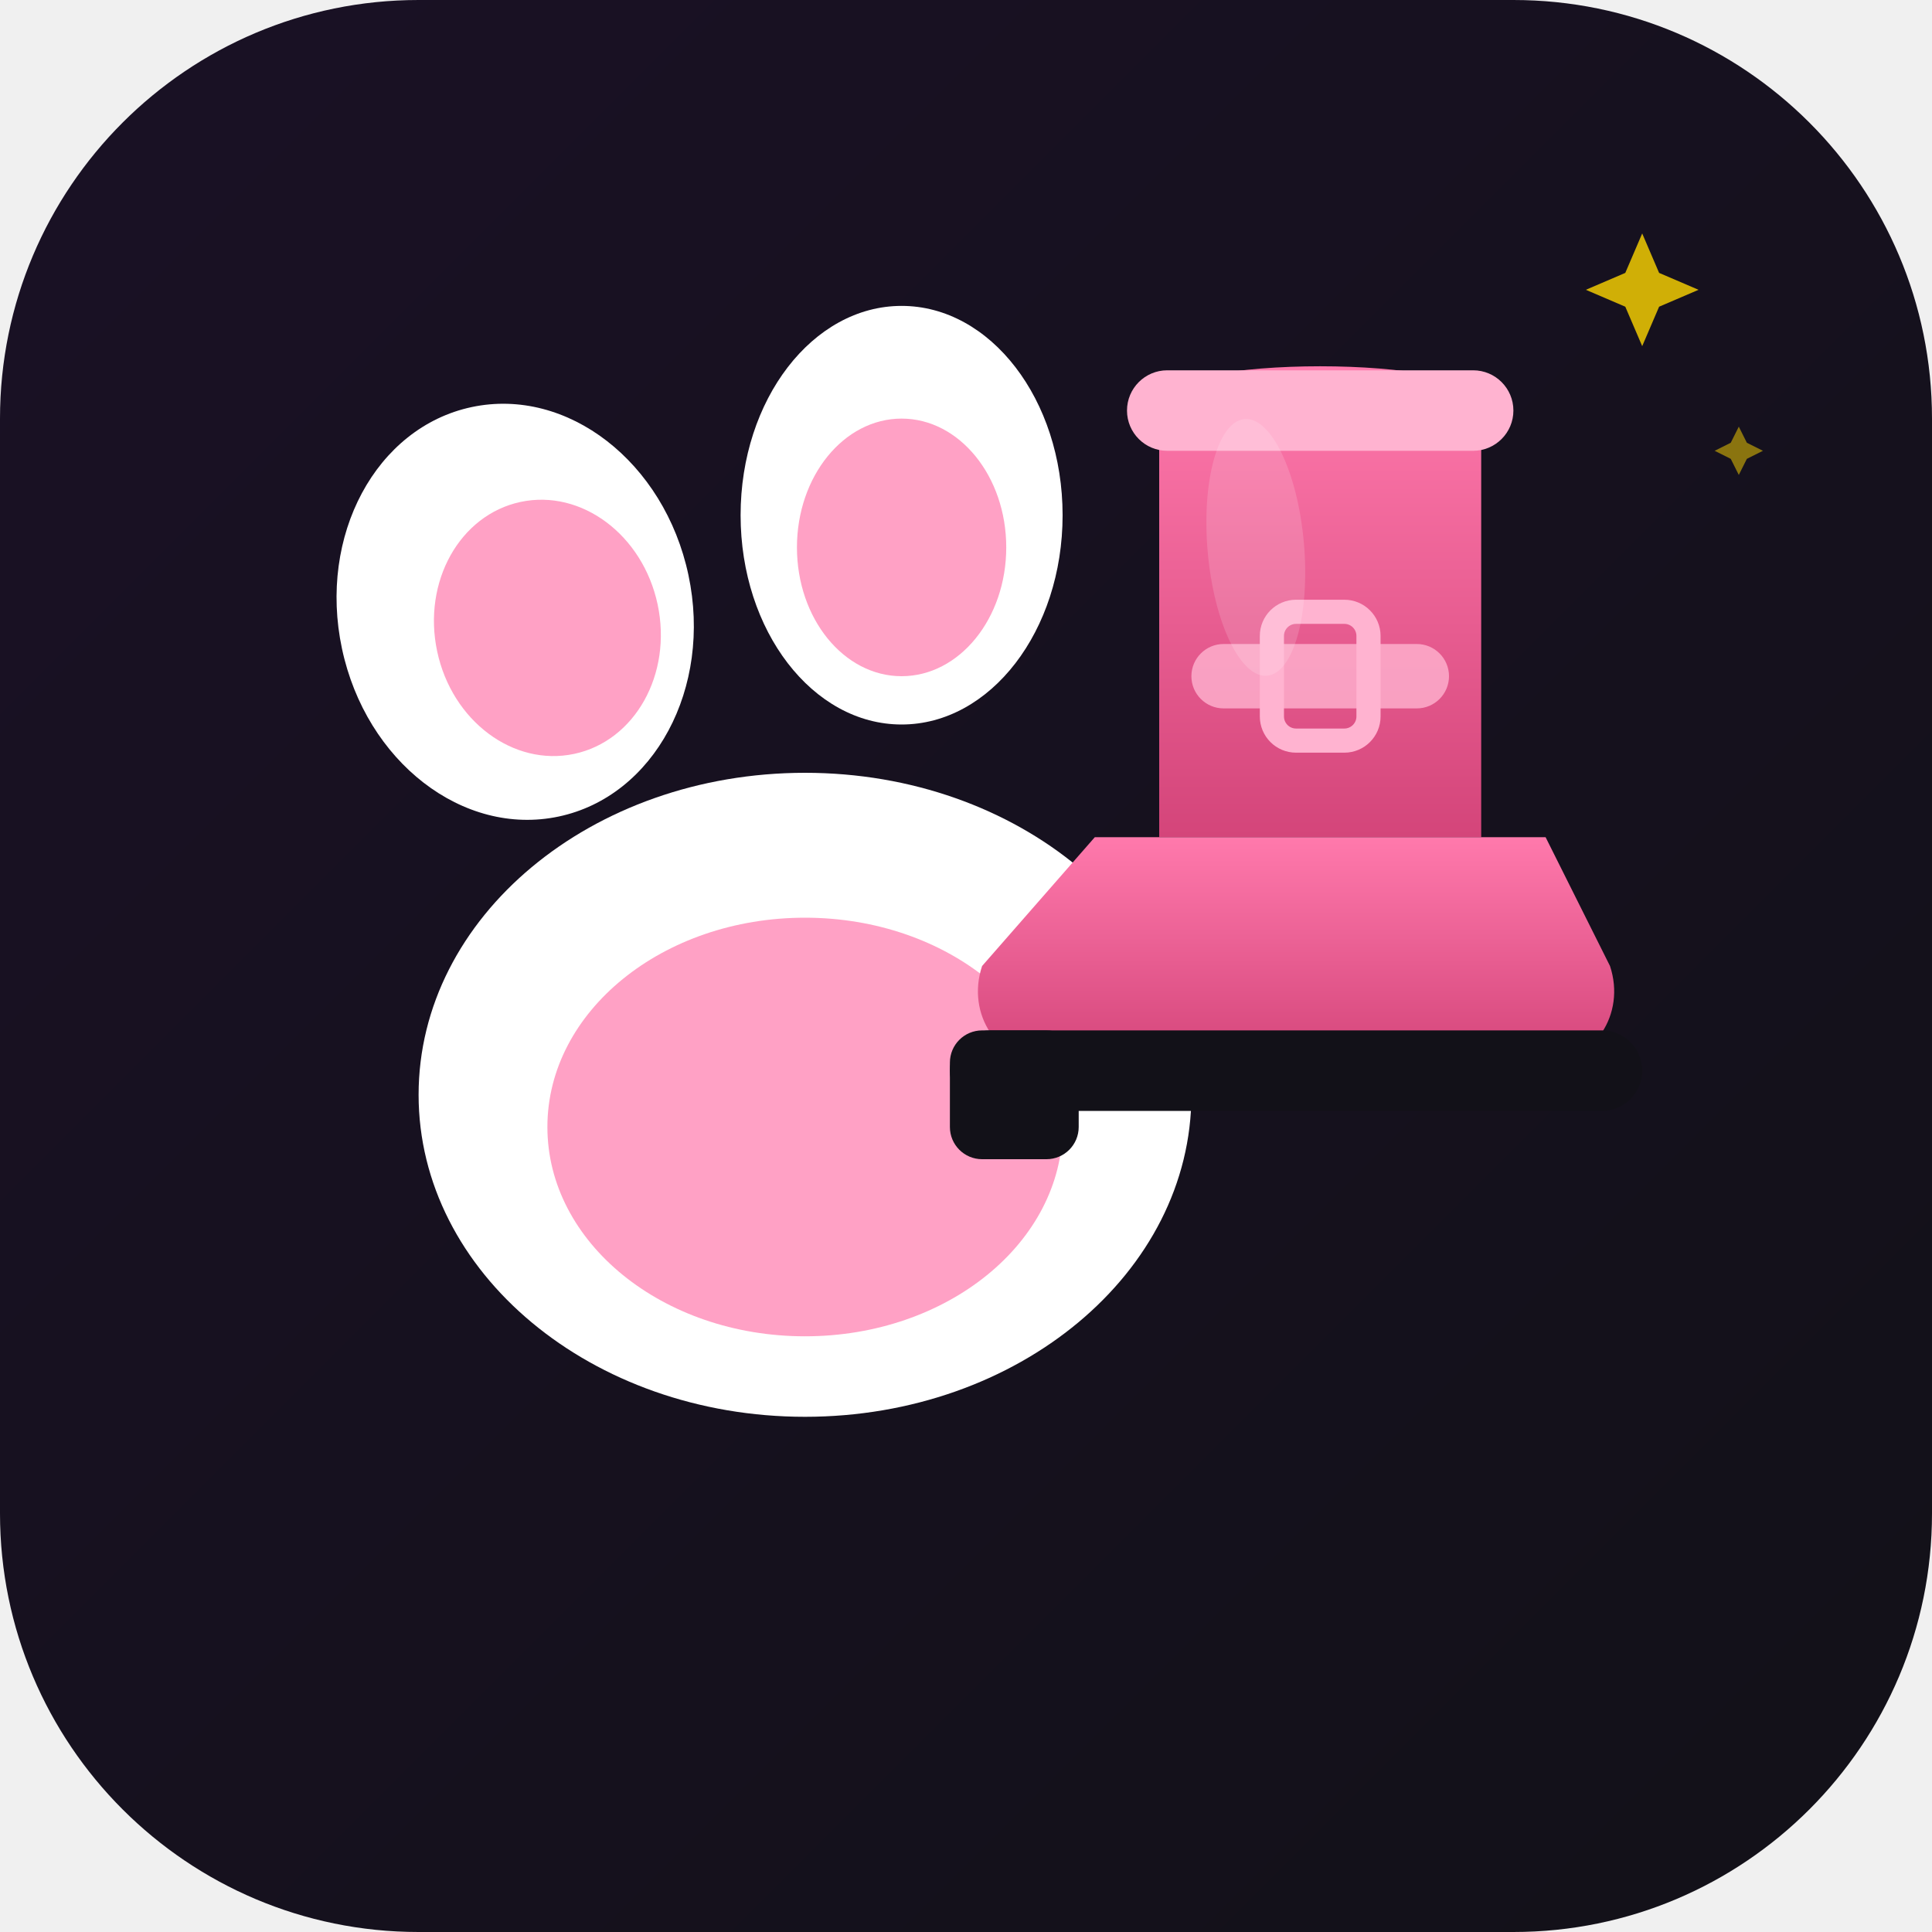
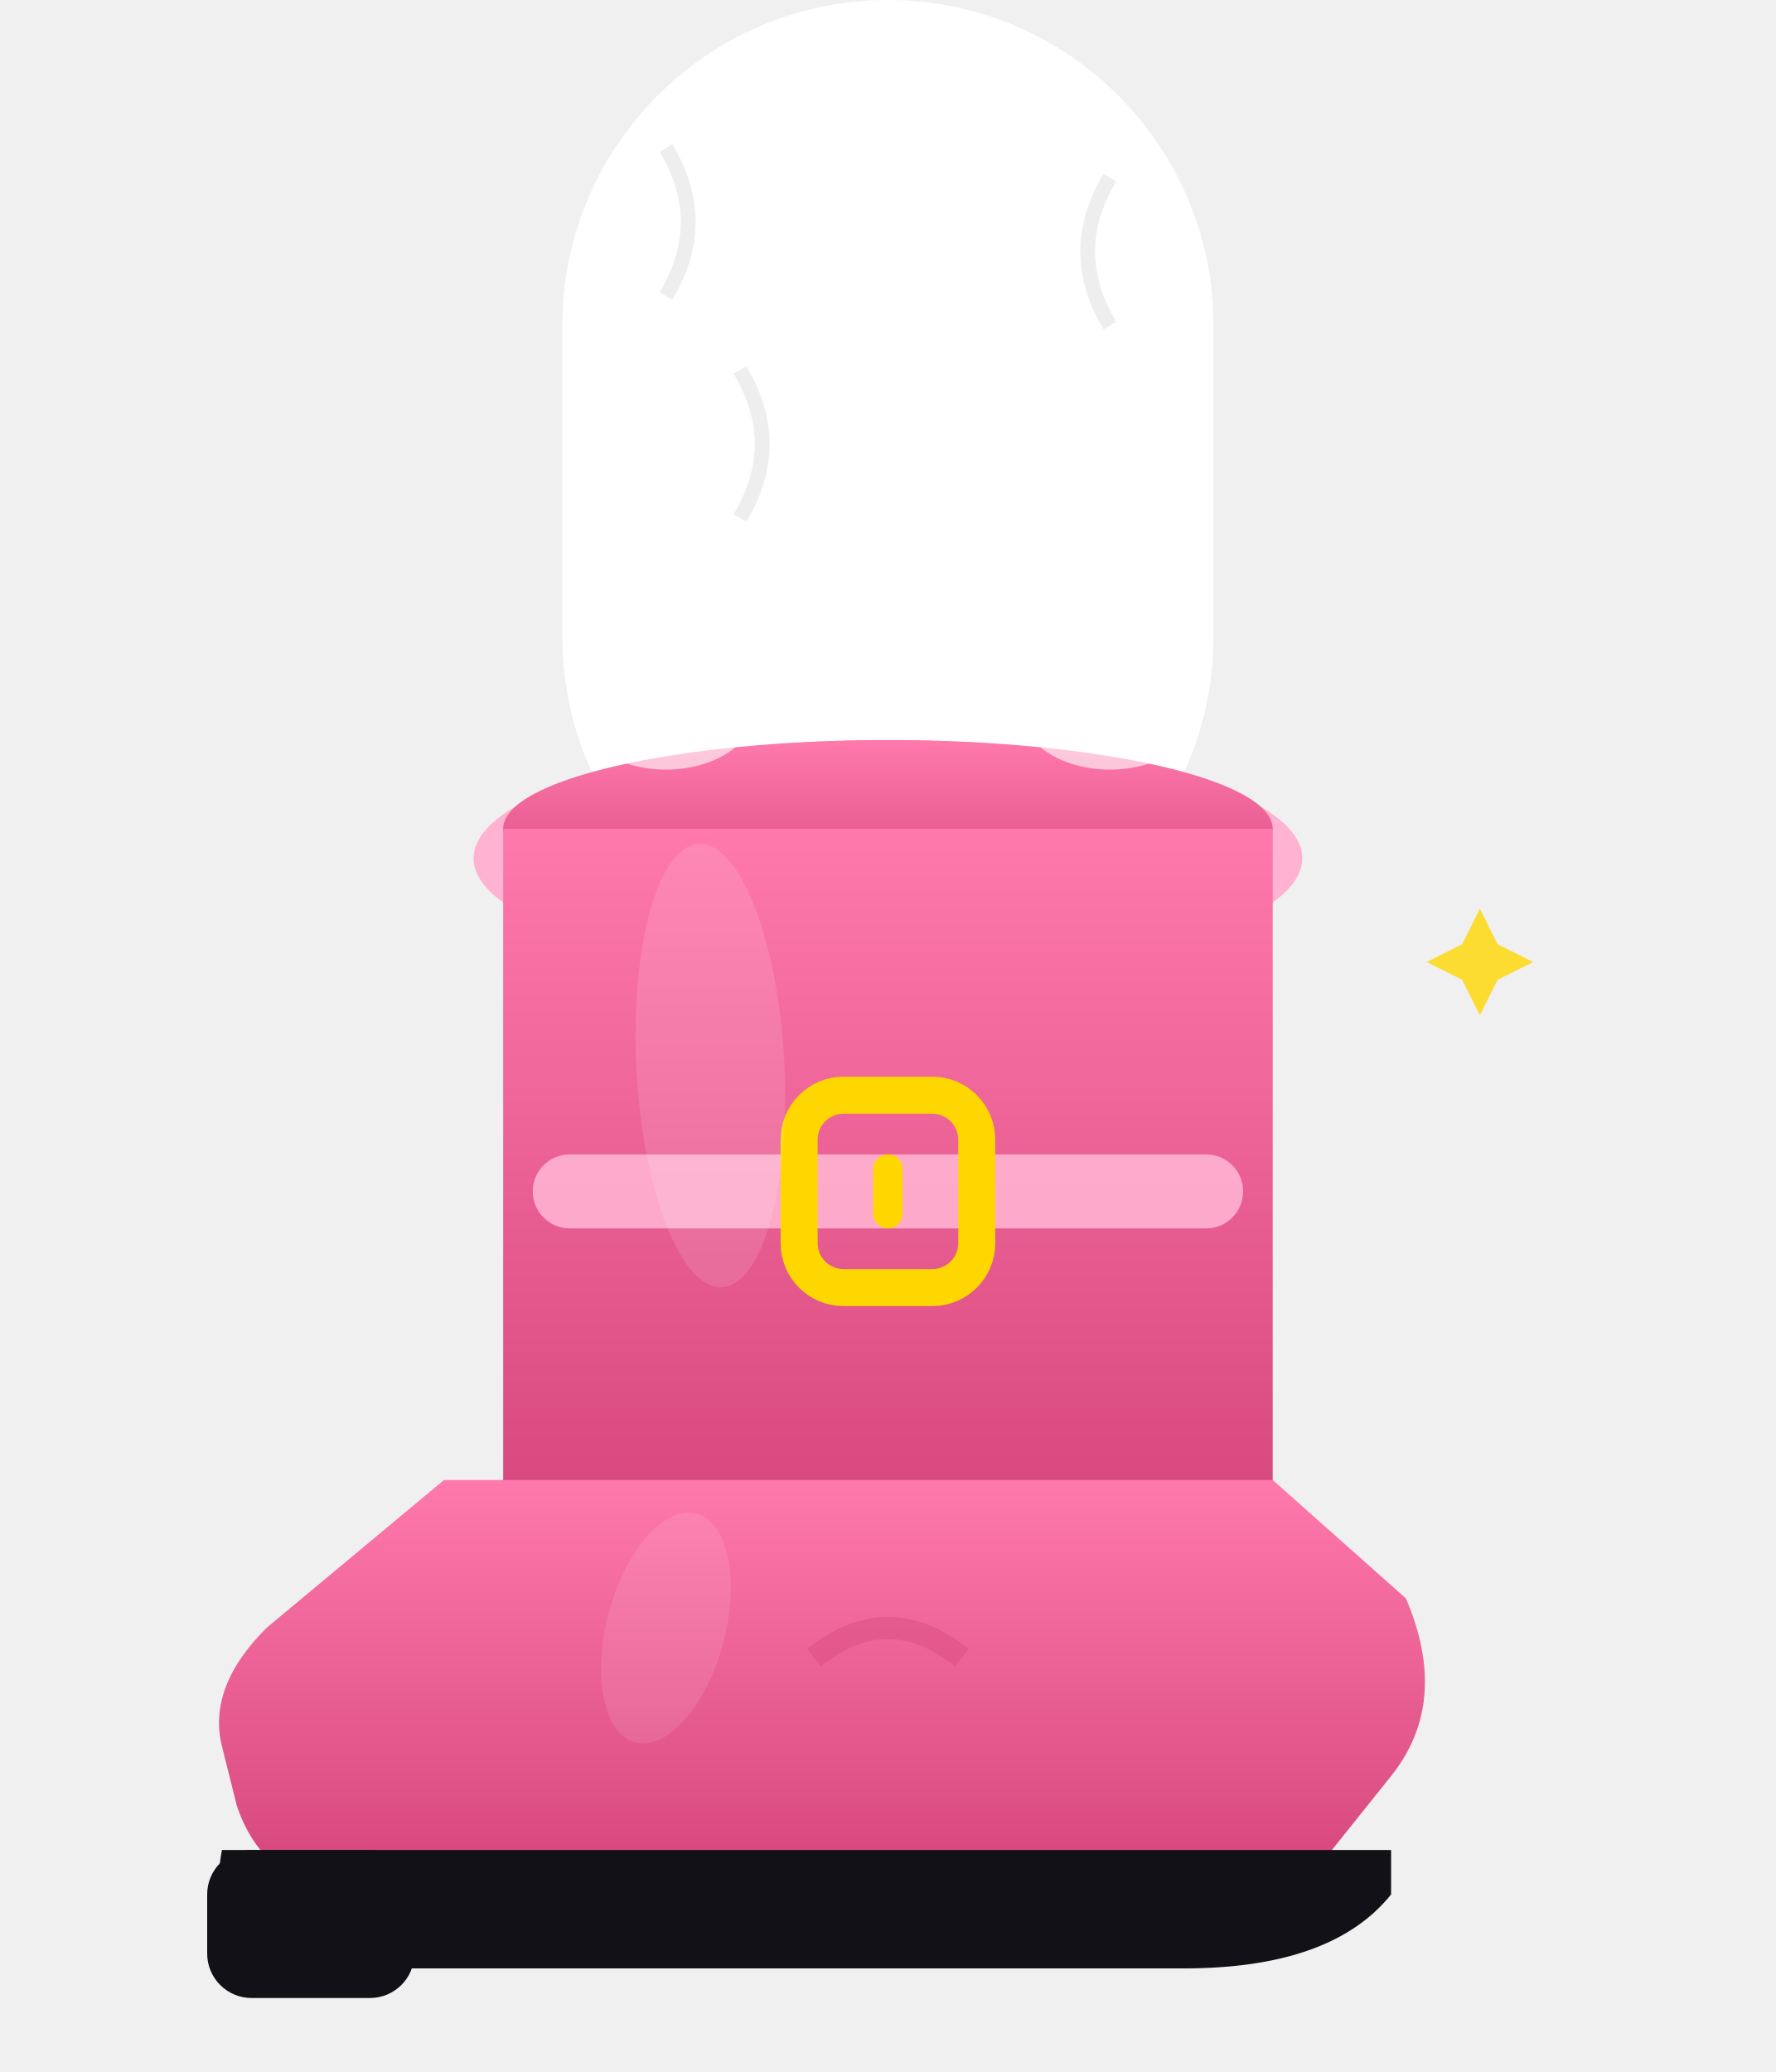
- <svg xmlns="http://www.w3.org/2000/svg" viewBox="0 0 120 120" width="120" height="120">
+ <svg xmlns="http://www.w3.org/2000/svg" viewBox="0 0 120 140" width="120" height="140">
  <defs>
-     <linearGradient id="bg" x1="0%" y1="0%" x2="100%" y2="100%">
-       <stop offset="0%" style="stop-color:#1a1125" />
-       <stop offset="100%" style="stop-color:#121118" />
-     </linearGradient>
    <linearGradient id="boot" x1="0%" y1="0%" x2="0%" y2="100%">
      <stop offset="0%" style="stop-color:#FF79AC" />
      <stop offset="100%" style="stop-color:#D4457A" />
    </linearGradient>
  </defs>
-   <rect width="120" height="120" rx="26" fill="url(#bg)" />
-   <ellipse cx="32" cy="38" rx="11" ry="13" fill="white" transform="rotate(-12 32 38)" />
-   <ellipse cx="34" cy="39" rx="7" ry="8" fill="#FF79AC" opacity="0.7" transform="rotate(-12 34 39)" />
-   <ellipse cx="56" cy="32" rx="10" ry="13" fill="white" />
-   <ellipse cx="56" cy="34" rx="6.5" ry="8" fill="#FF79AC" opacity="0.7" />
-   <ellipse cx="50" cy="68" rx="24" ry="20" fill="white" />
-   <ellipse cx="50" cy="70" rx="16" ry="13" fill="#FF79AC" opacity="0.7" />
-   <path d="M72 25 C72 22, 92 22, 92 25 L92 52 L72 52 Z" fill="url(#boot)" rx="4" />
-   <rect x="70" y="23" width="24" height="5" rx="2.5" fill="#FFB3D0" />
-   <path d="M68 52 L96 52 L100 60 C101 63, 99 66, 96 66 L65 66 C62 66, 60 63, 61 60 Z" fill="url(#boot)" />
-   <rect x="59" y="64" width="43" height="5" rx="2.5" fill="#121118" />
-   <rect x="59" y="64" width="8" height="8" rx="2" fill="#121118" />
-   <rect x="74" y="40" width="16" height="4" rx="2" fill="#FFB3D0" opacity="0.8" />
-   <rect x="79" y="38" width="6" height="8" rx="1.5" fill="none" stroke="#FFB3D0" stroke-width="1.5" />
-   <ellipse cx="78" cy="34" rx="3" ry="8" fill="white" opacity="0.15" transform="rotate(-5 78 34)" />
-   <g transform="translate(102, 18)" fill="#FFD700" opacity="0.8">
-     <path d="M0,-5 L1.5,-1.5 L5,0 L1.5,1.5 L0,5 L-1.5,1.5 L-5,0 L-1.5,-1.5 Z" transform="scale(0.7)" />
-   </g>
-   <g transform="translate(108, 28)" fill="#FFD700" opacity="0.5">
-     <path d="M0,-3 L1,-1 L3,0 L1,1 L0,3 L-1,1 L-3,0 L-1,-1 Z" transform="scale(0.5)" />
+   <rect x="38" y="0" width="44" height="65" rx="22" fill="white" />
+   <path d="M45 10 Q48 15 45 20" stroke="#eee" stroke-width="1" fill="none" />
+   <path d="M75 12 Q72 17 75 22" stroke="#eee" stroke-width="1" fill="none" />
+   <path d="M50 25 Q53 30 50 35" stroke="#eee" stroke-width="1" fill="none" />
+   <ellipse cx="60" cy="58" rx="28" ry="8" fill="#FFB3D0" />
+   <ellipse cx="60" cy="56" rx="26" ry="6" fill="url(#boot)" />
+   <path d="M34 56 L34 100 Q34 105 39 105 L81 105 Q86 105 86 100 L86 56 Z" fill="url(#boot)" />
+   <path d="M30 100 L86 100 L95 108 Q98 115 94 120 L90 125 Q86 128 80 128 L25 128 Q18 128 16 122 L15 118 Q14 114 18 110 Z" fill="url(#boot)" />
+   <path d="M15 125 Q14 130 18 133 L80 133 Q90 133 94 128 L94 125 Z" fill="#121118" />
+   <rect x="14" y="125" width="14" height="10" rx="3" fill="#121118" />
+   <rect x="36" y="78" width="48" height="5" rx="2.5" fill="#FFB3D0" opacity="0.9" />
+   <rect x="54" y="74" width="12" height="13" rx="3" fill="none" stroke="#FFD700" stroke-width="2.5" />
+   <rect x="59" y="78" width="2" height="5" rx="1" fill="#FFD700" />
+   <ellipse cx="48" cy="72" rx="5" ry="15" fill="white" opacity="0.12" transform="rotate(-3 48 72)" />
+   <ellipse cx="45" cy="110" rx="4" ry="8" fill="white" opacity="0.1" transform="rotate(15 45 110)" />
+   <path d="M55 112 Q60 108 65 112" stroke="#D4457A" stroke-width="1.5" fill="none" opacity="0.4" />
+   <ellipse cx="45" cy="48" rx="6" ry="4" fill="white" opacity="0.6" />
+   <ellipse cx="60" cy="46" rx="6" ry="4" fill="white" opacity="0.6" />
+   <ellipse cx="75" cy="48" rx="6" ry="4" fill="white" opacity="0.6" />
+   <g transform="translate(100, 65)" fill="#FFD700" opacity="0.8">
+     <path d="M0,-6 L2,-2 L6,0 L2,2 L0,6 L-2,2 L-6,0 L-2,-2 Z" transform="scale(0.6)" />
  </g>
</svg>
